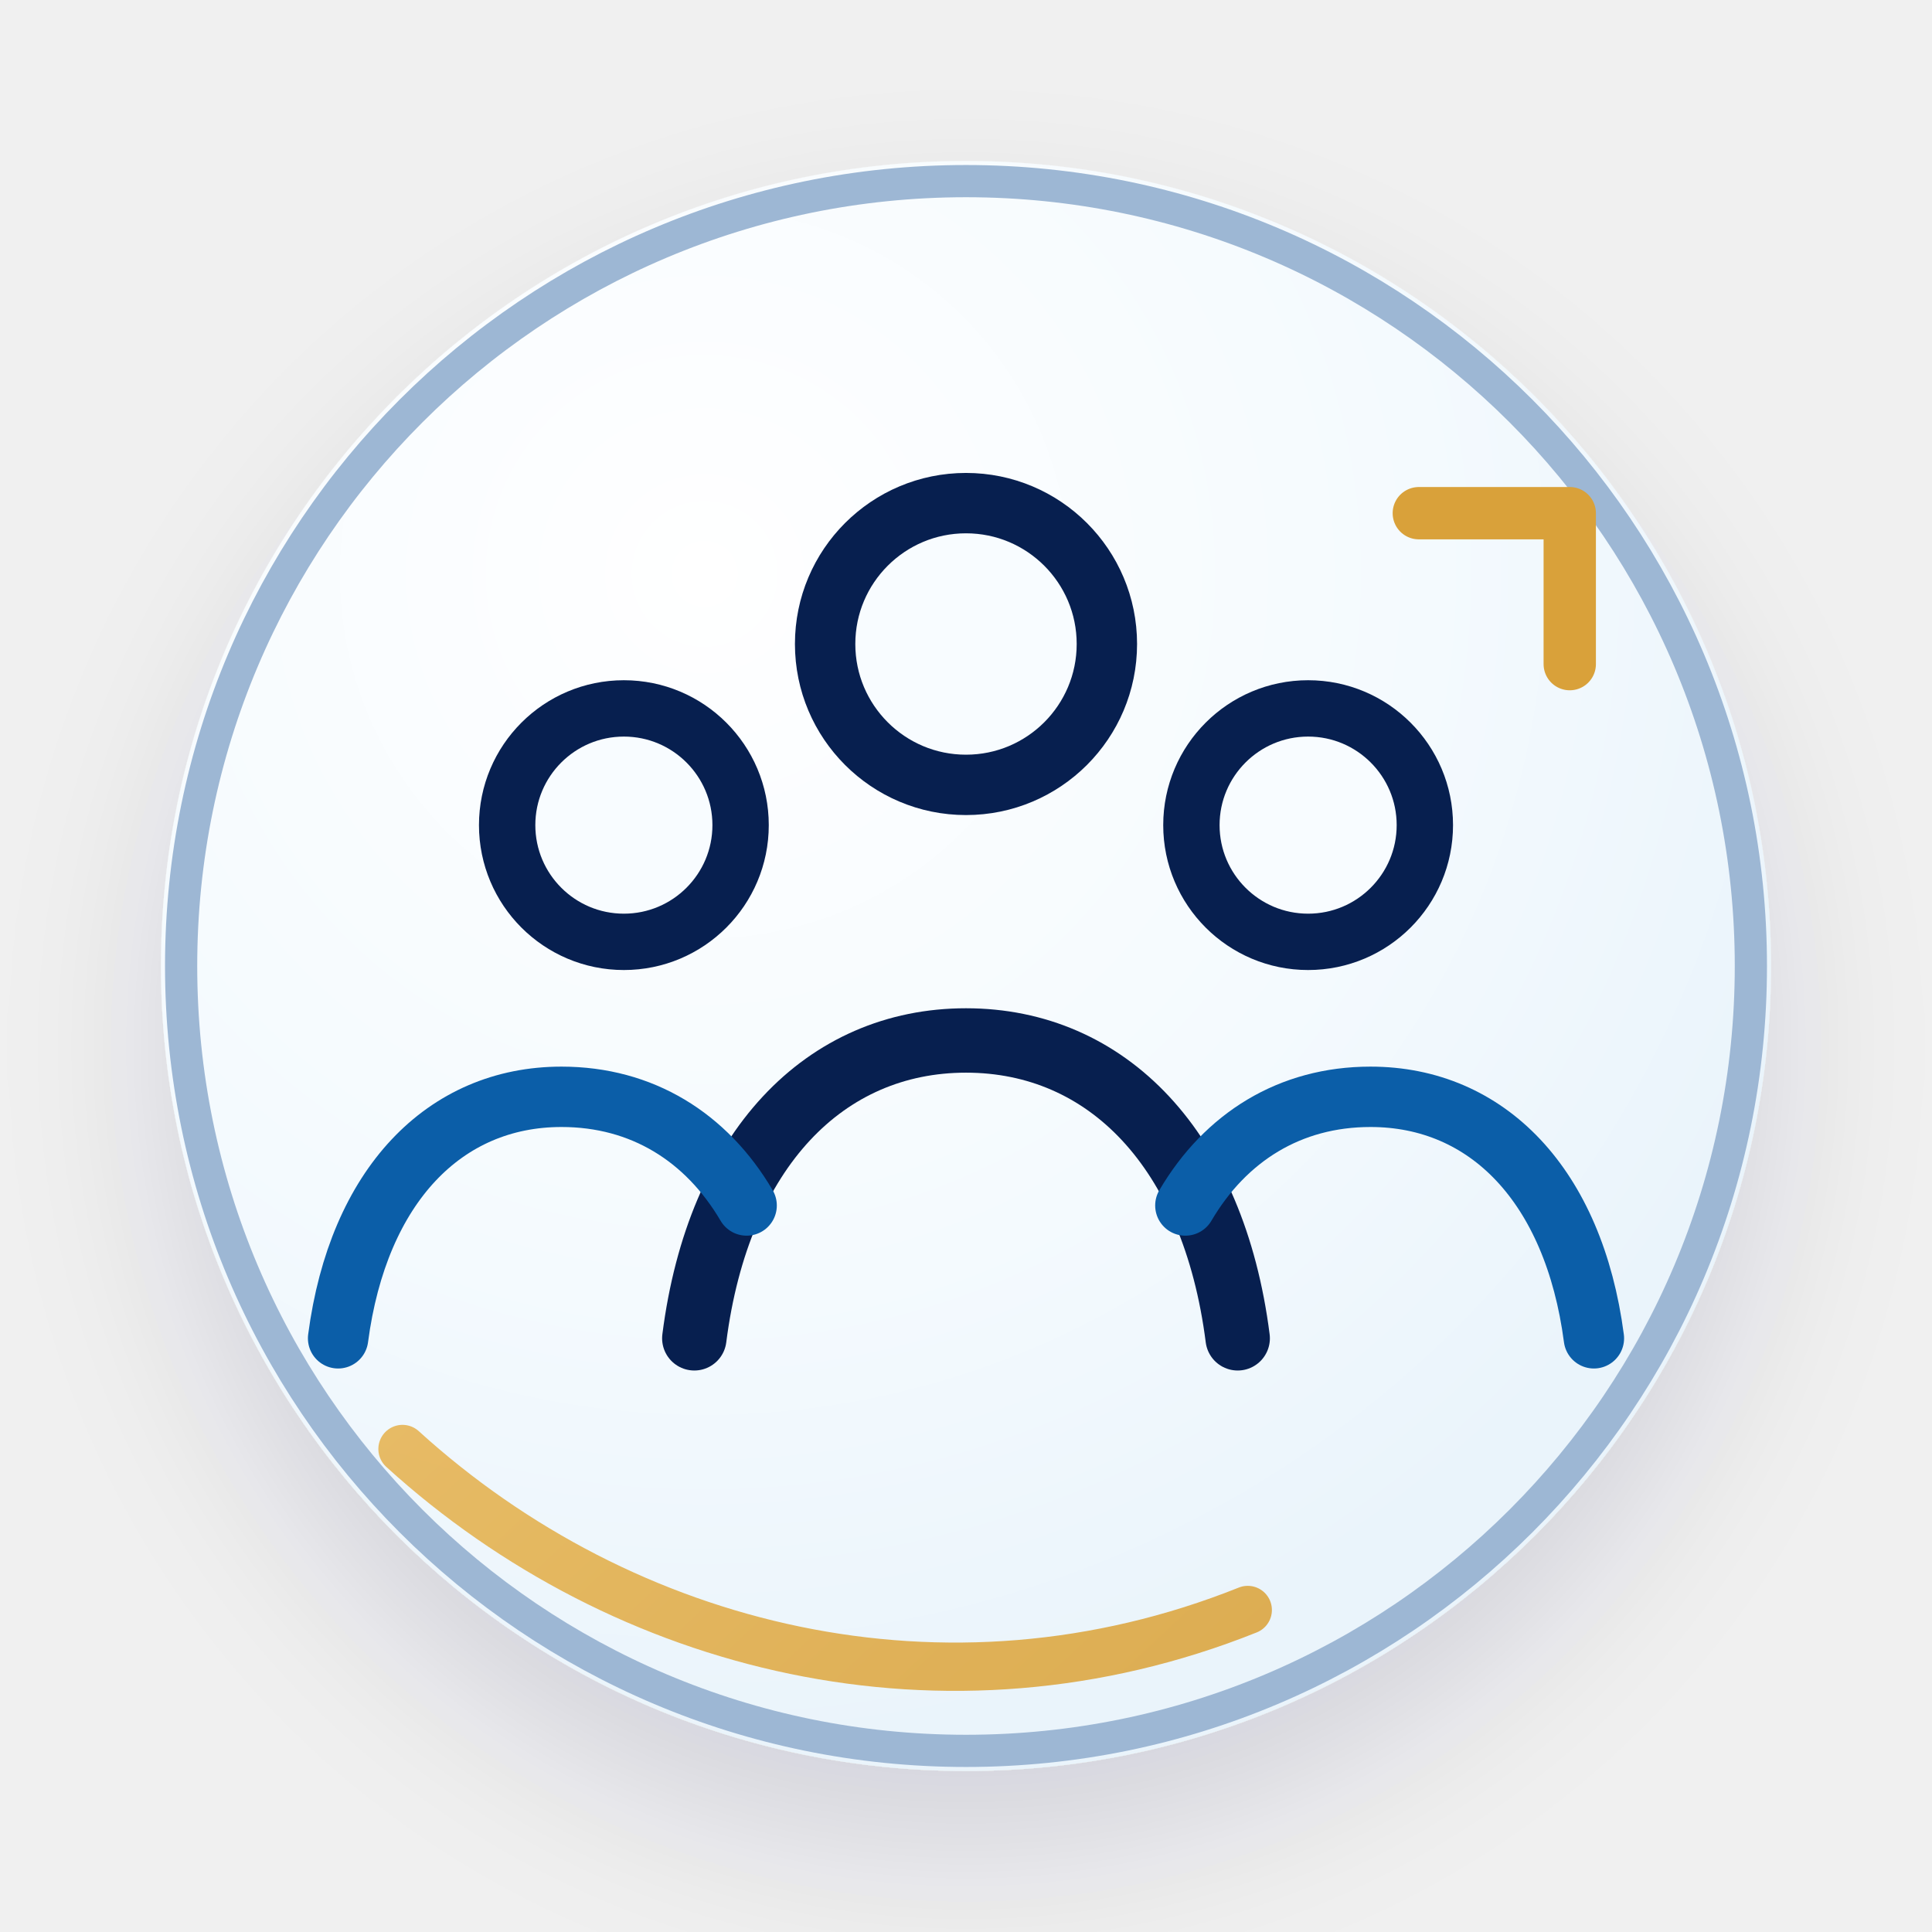
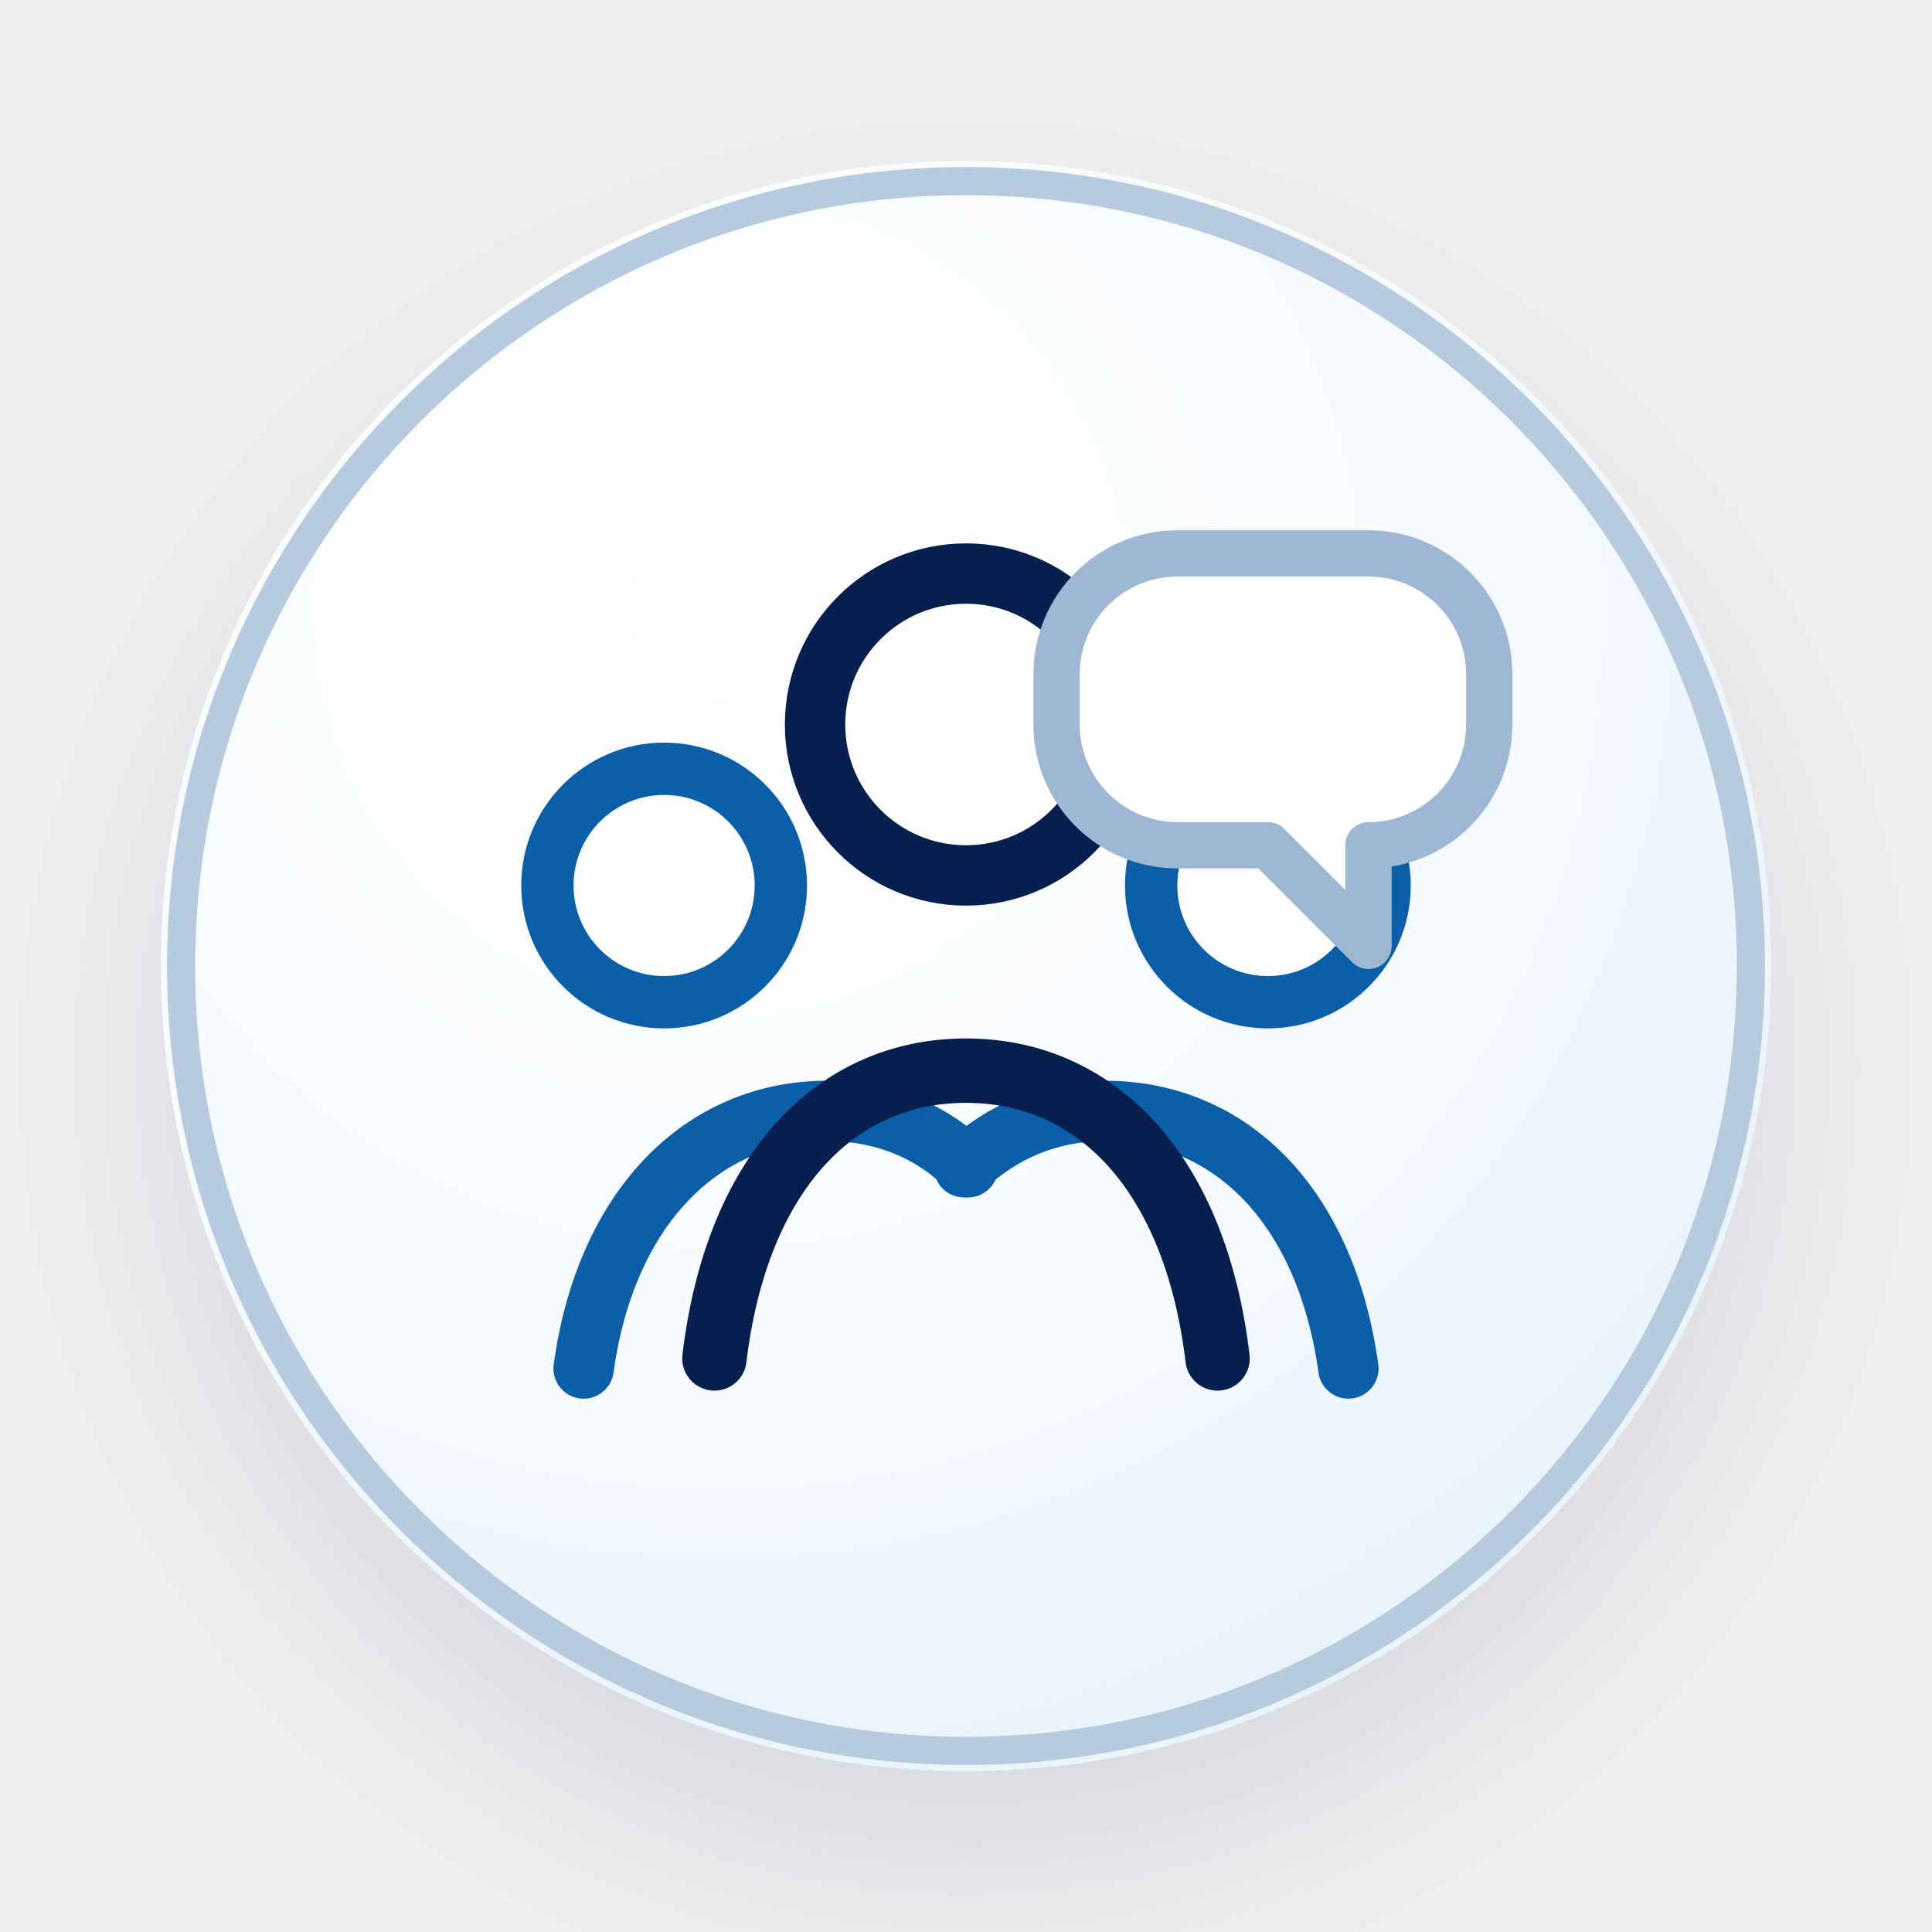
<svg xmlns="http://www.w3.org/2000/svg" viewBox="0 0 96 96" role="img" aria-labelledby="title desc">
  <defs>
-     <radialGradient id="bg" cx="34%" cy="26%" r="72%">
+     <radialGradient id="bg" cx="35%" cy="28%" r="72%">
      <stop offset="0%" stop-color="#FFFFFF" />
-       <stop offset="62%" stop-color="#F4FAFE" />
+       <stop offset="62%" stop-color="#F7FBFE" />
      <stop offset="100%" stop-color="#EAF4FB" />
    </radialGradient>
-     <linearGradient id="goldStroke" x1="20" y1="18" x2="78" y2="80" gradientUnits="userSpaceOnUse">
-       <stop offset="0%" stop-color="#F0C56A" />
-       <stop offset="100%" stop-color="#D9A13A" />
-     </linearGradient>
    <filter id="softShadow" x="-20%" y="-20%" width="140%" height="140%">
-       <feDropShadow dx="0" dy="4" stdDeviation="4" flood-color="#071F4F" flood-opacity="0.12" />
+       <feDropShadow dx="0" dy="5" stdDeviation="5" flood-color="#071F4F" flood-opacity="0.10" />
    </filter>
  </defs>
  <circle cx="48" cy="48" r="40" fill="url(#bg)" filter="url(#softShadow)" />
-   <circle cx="48" cy="48" r="39" fill="none" stroke="#9DB7D4" stroke-width="1.6" />
-   <path d="M20 72C31 82 47 86 62 80" fill="none" stroke="url(#goldStroke)" stroke-width="2.4" stroke-linecap="round" opacity=".9" />
-   <circle cx="48" cy="32" r="7" fill="#F8FCFF" stroke="#071F4F" stroke-width="3" />
-   <circle cx="31" cy="41" r="5.8" fill="#F8FCFF" stroke="#071F4F" stroke-width="2.8" />
-   <circle cx="65" cy="41" r="5.8" fill="#F8FCFF" stroke="#071F4F" stroke-width="2.8" />
-   <path d="M34.5 66.5c1.2-9.4 6.5-14.8 13.5-14.8s12.3 5.4 13.5 14.8" fill="none" stroke="#071F4F" stroke-width="3.2" stroke-linecap="round" />
-   <path d="M16.8 66.5c1-7.6 5.3-12 11.1-12 4 0 7.2 2 9.2 5.4" fill="none" stroke="#0B5EA8" stroke-width="3" stroke-linecap="round" />
-   <path d="M58.9 59.9c2-3.4 5.2-5.4 9.2-5.4 5.8 0 10.1 4.4 11.1 12" fill="none" stroke="#0B5EA8" stroke-width="3" stroke-linecap="round" />
-   <path d="M70.5 25.5h7.5v7.5" fill="none" stroke="#D9A13A" stroke-width="2.6" stroke-linecap="round" stroke-linejoin="round" />
+   <circle cx="48" cy="48" r="39" fill="none" stroke="#B7CBE0" stroke-width="1.4" />
+   <path d="M29 68c1.1-8 5.9-12.8 12.1-12.8 2.8 0 5.2 1 7 2.8" fill="none" stroke="#0B5EA8" stroke-width="3" stroke-linecap="round" />
+   <path d="M47.9 58c1.9-1.8 4.3-2.8 7-2.8 6.3 0 11 4.8 12.1 12.8" fill="none" stroke="#0B5EA8" stroke-width="3" stroke-linecap="round" />
+   <path d="M35.5 67.5c1.1-9.2 6-14.3 12.5-14.3s11.4 5.1 12.5 14.3" fill="none" stroke="#071F4F" stroke-width="3.2" stroke-linecap="round" />
+   <circle cx="48" cy="36" r="7.5" fill="#FFFFFF" stroke="#071F4F" stroke-width="3" />
+   <circle cx="33" cy="44" r="5.8" fill="#FFFFFF" stroke="#0B5EA8" stroke-width="2.6" />
+   <circle cx="63" cy="44" r="5.8" fill="#FFFFFF" stroke="#0B5EA8" stroke-width="2.6" />
+   <path d="M68 27.5h-9.5a6 6 0 0 0-6 6v2.5a6 6 0 0 0 6 6h4.5l5 5v-5a6 6 0 0 0 6-6v-2.5a6 6 0 0 0-6-6Z" fill="#FFFFFF" stroke="#9DB7D4" stroke-width="2.3" stroke-linejoin="round" />
</svg>
